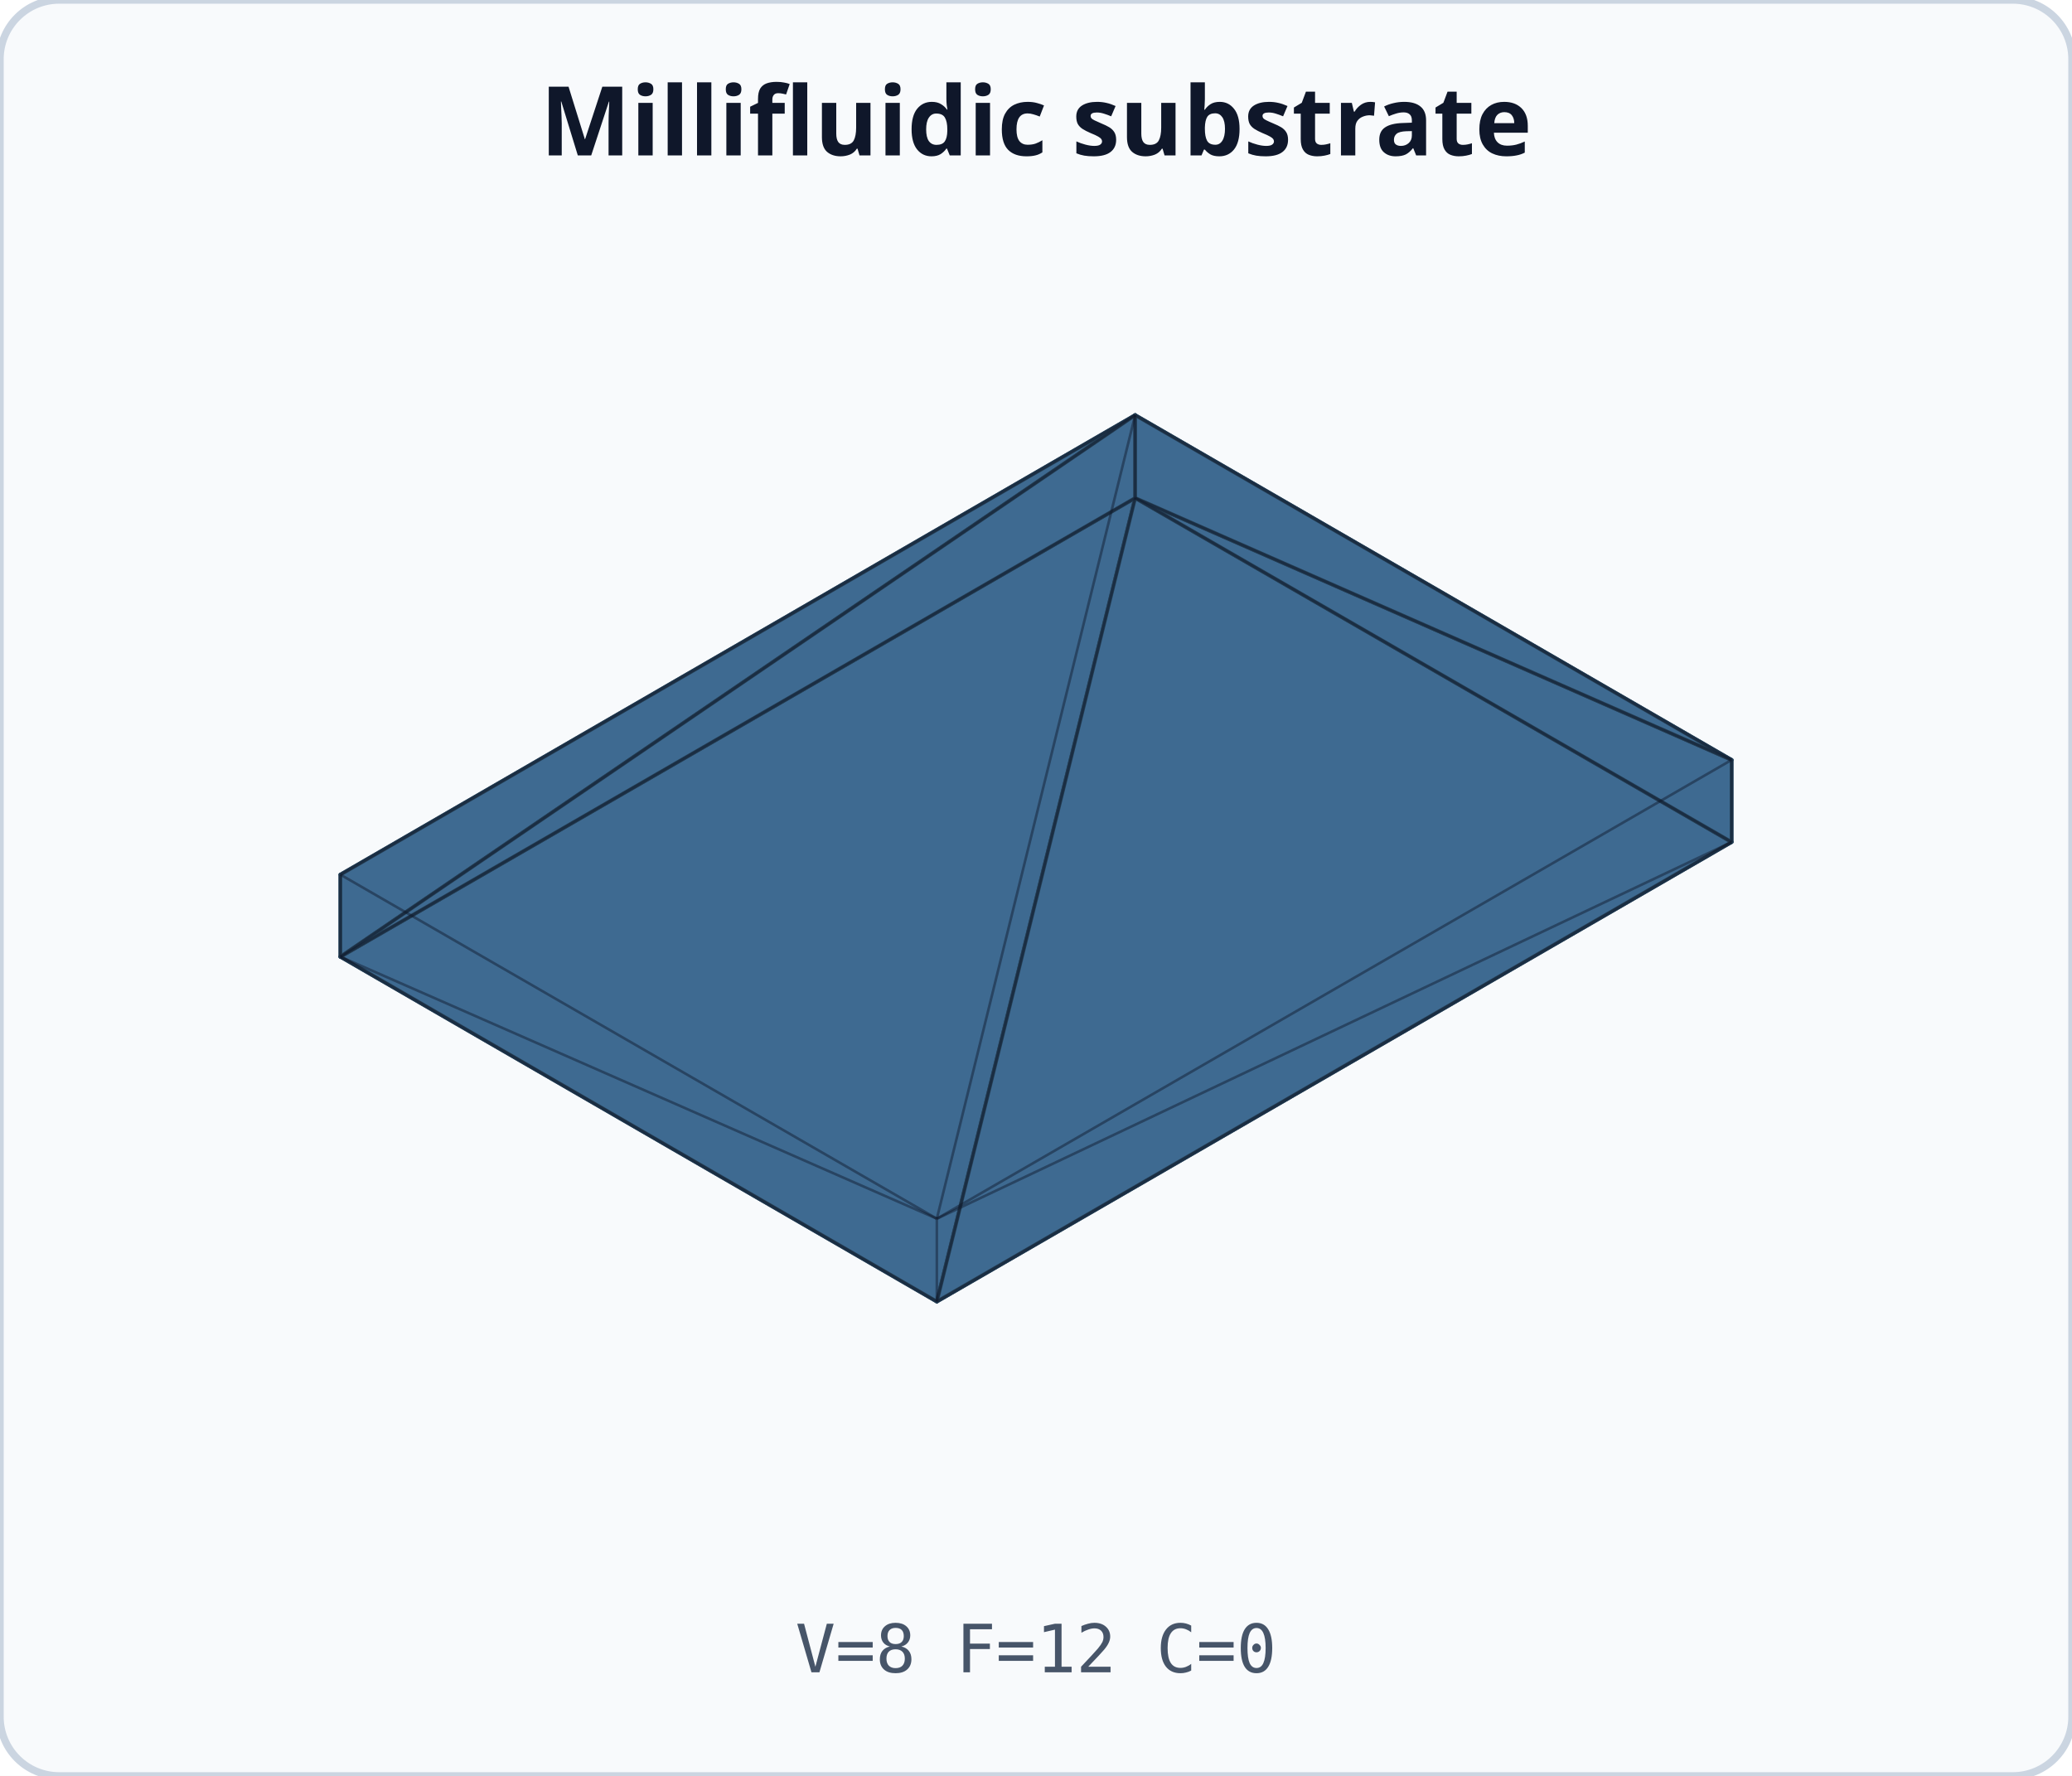
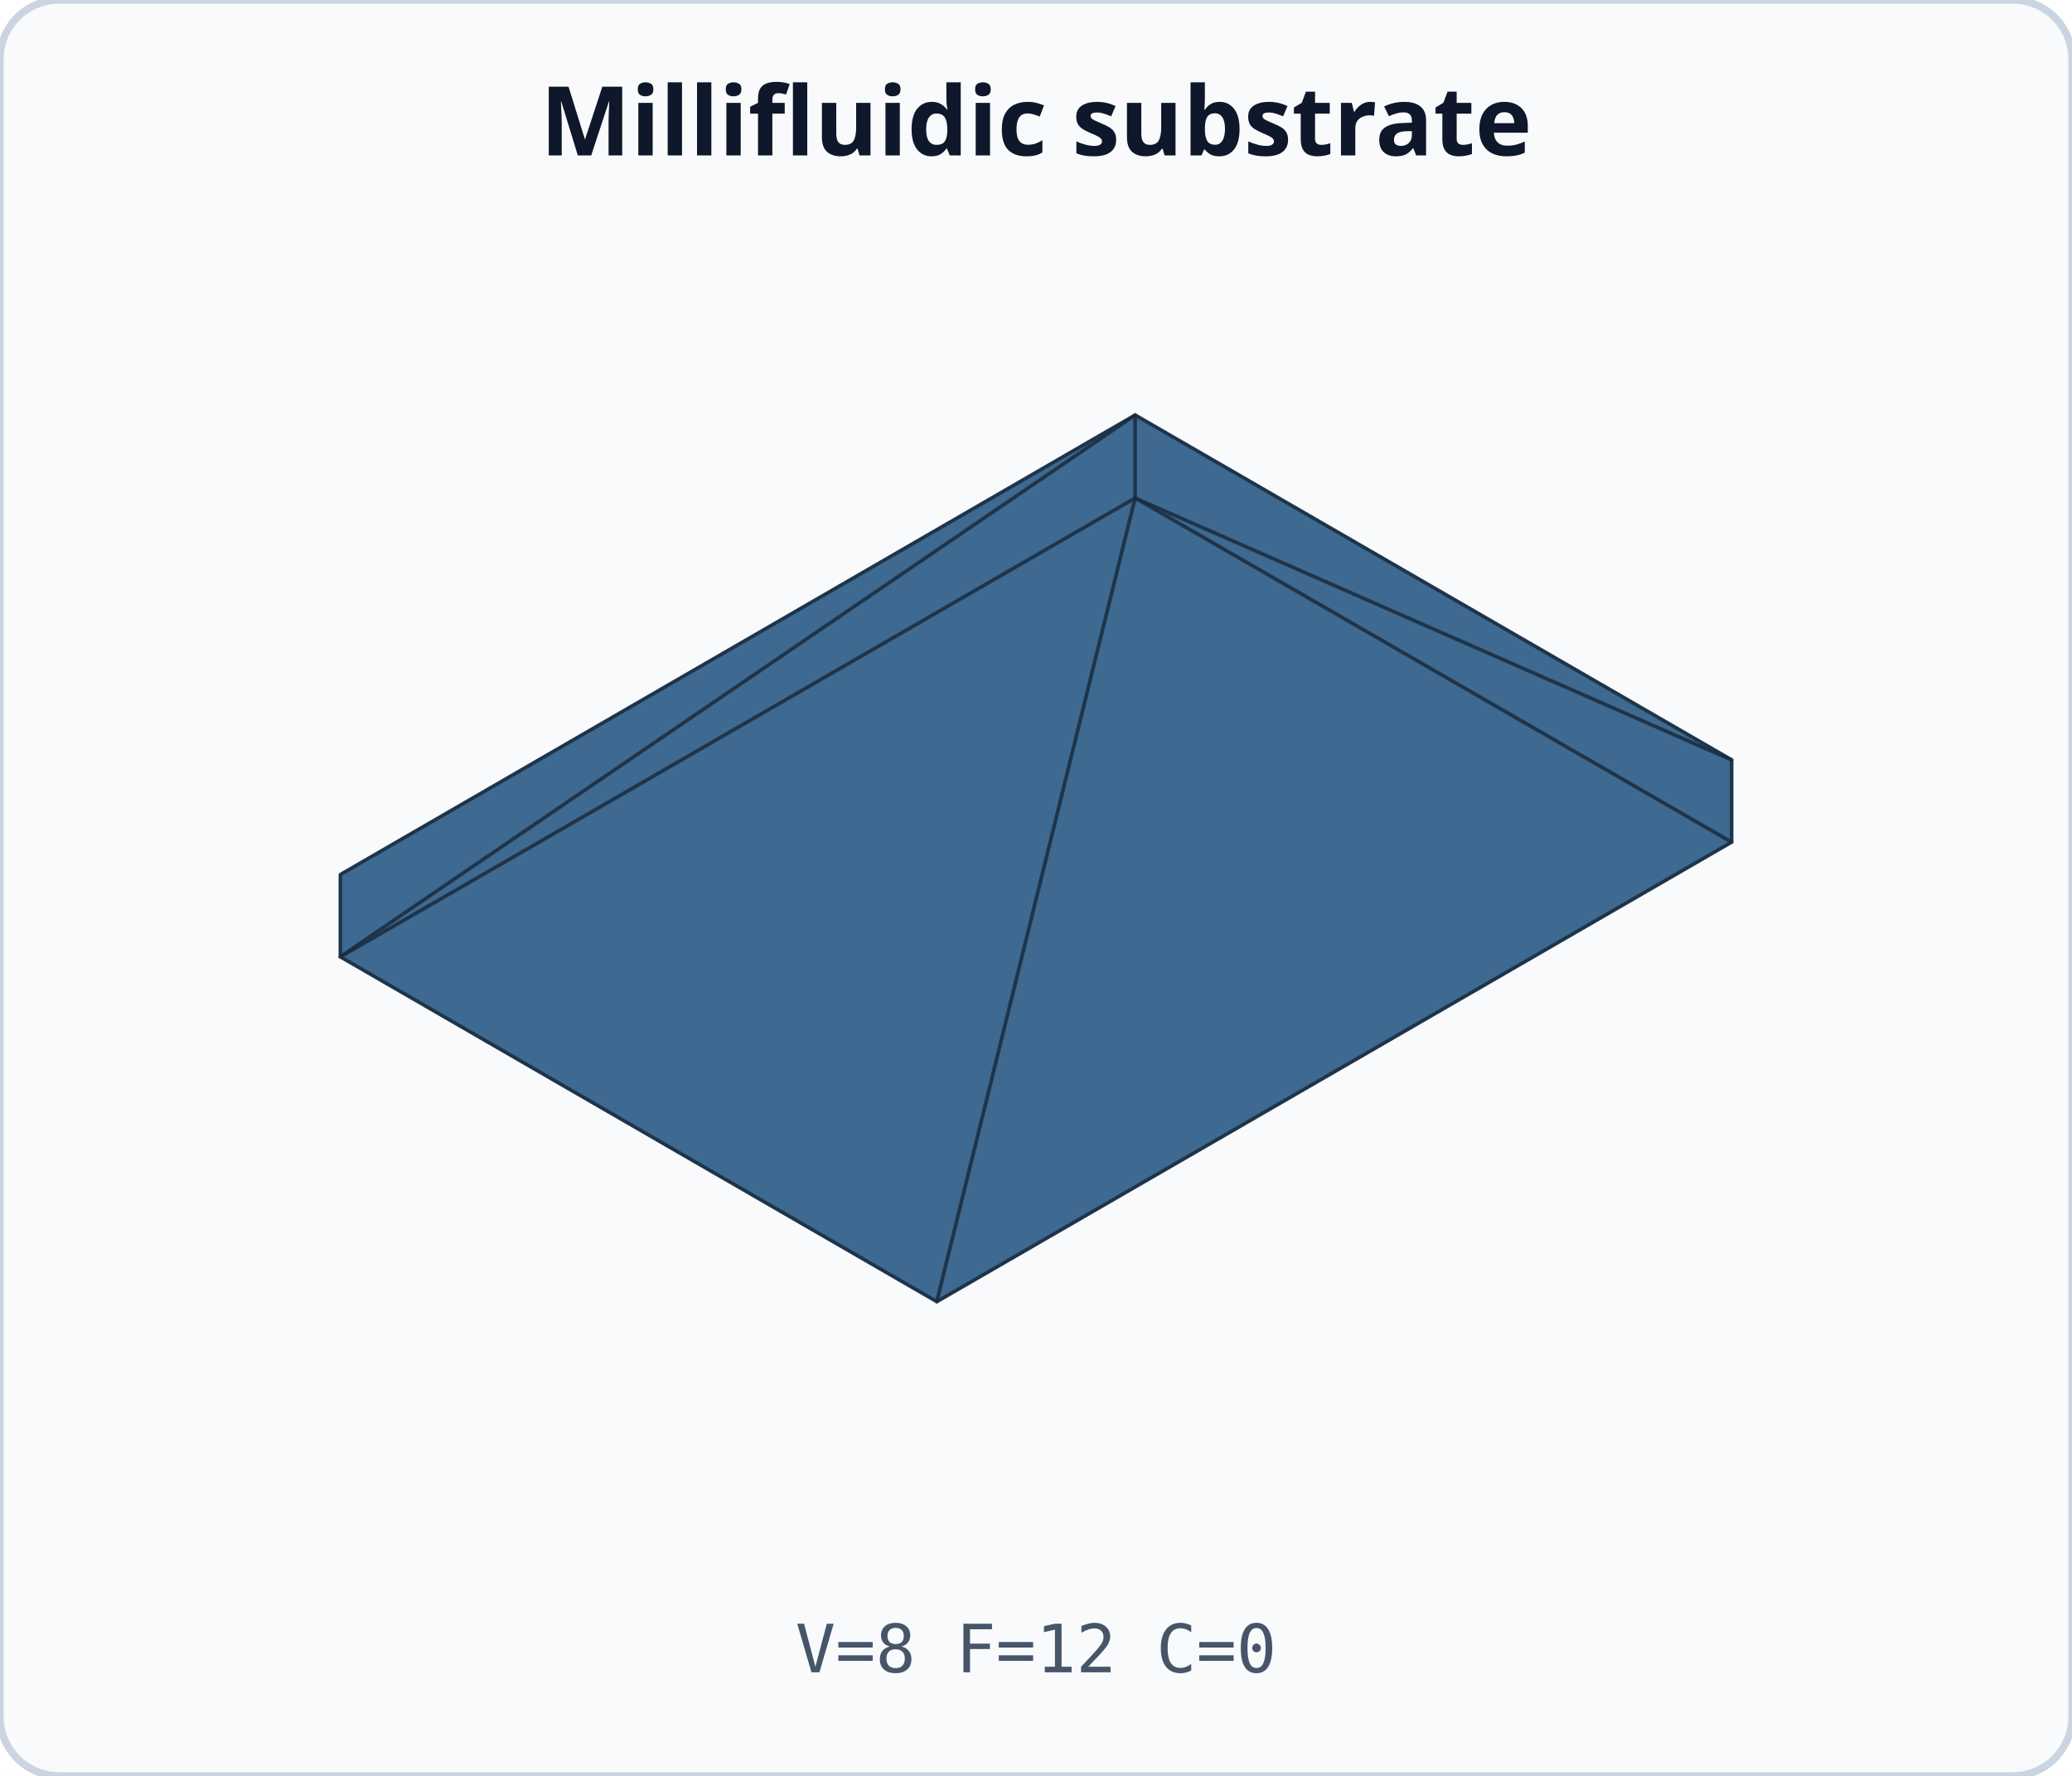
<svg xmlns="http://www.w3.org/2000/svg" width="280" height="240" viewBox="0 0 280 240" role="img" aria-labelledby="panel-title">
  <rect width="100%" height="100%" fill="white" />
  <g>
    <rect x="0.0" y="0.0" width="280.0" height="240.0" rx="8" fill="#f8fafc" stroke="#cbd5e1" />
    <text x="140.0" y="21.0" text-anchor="middle" font-family="sans-serif" font-size="13" font-weight="600" fill="#0f172a">Millifluidic substrate</text>
    <g stroke-linejoin="round">
-       <polygon points="126.6,164.7 126.6,175.9 46.0,129.3" fill="#3e6a91" stroke="#254057" stroke-width="0.5" />
-       <polygon points="126.6,164.7 234.0,113.8 126.6,175.9" fill="#3e6a91" stroke="#254057" stroke-width="0.5" />
-       <polygon points="126.6,164.7 46.0,129.3 46.0,118.2" fill="#3e6a91" stroke="#254057" stroke-width="0.5" />
-       <polygon points="126.6,164.7 234.0,102.7 234.0,113.8" fill="#3e6a91" stroke="#254057" stroke-width="0.5" />
-       <polygon points="126.6,164.7 46.0,118.2 153.4,56.1" fill="#3e6a91" stroke="#254057" stroke-width="0.5" />
-       <polygon points="126.6,164.7 153.4,56.1 234.0,102.7" fill="#3e6a91" stroke="#254057" stroke-width="0.5" />
      <polygon points="126.6,175.9 153.4,67.3 46.0,129.3" fill="#3e6a91" stroke="#254057" stroke-width="0.5" />
      <polygon points="126.6,175.9 234.0,113.8 153.4,67.3" fill="#3e6a91" stroke="#254057" stroke-width="0.5" />
      <polygon points="153.4,56.1 46.0,118.2 46.0,129.3" fill="#3e6a91" stroke="#254057" stroke-width="0.5" />
      <polygon points="234.0,102.7 153.4,67.3 234.0,113.8" fill="#3e6a91" stroke="#254057" stroke-width="0.5" />
      <polygon points="153.4,56.1 46.0,129.3 153.4,67.3" fill="#3e6a91" stroke="#254057" stroke-width="0.5" />
      <polygon points="234.0,102.7 153.4,56.1 153.4,67.3" fill="#3e6a91" stroke="#254057" stroke-width="0.5" />
    </g>
-     <g stroke="#0f172a" stroke-width="0.35" stroke-opacity="0.45">
-       <line x1="126.6" y1="164.7" x2="46.0" y2="118.2" />
-       <line x1="126.6" y1="164.7" x2="153.4" y2="56.1" />
-       <line x1="126.6" y1="164.7" x2="234.0" y2="102.7" />
-       <line x1="126.6" y1="164.7" x2="126.6" y2="175.9" />
-       <line x1="126.6" y1="164.7" x2="234.0" y2="113.8" />
-       <line x1="126.6" y1="164.7" x2="46.0" y2="129.3" />
+     <g stroke="#0f172a" stroke-width="0.35" stroke-opacity="0.30">
      <line x1="46.0" y1="118.2" x2="153.4" y2="56.1" />
      <line x1="46.0" y1="118.2" x2="46.0" y2="129.3" />
      <line x1="153.4" y1="56.1" x2="234.0" y2="102.7" />
      <line x1="153.4" y1="56.1" x2="153.4" y2="67.3" />
      <line x1="153.4" y1="56.1" x2="46.0" y2="129.3" />
      <line x1="234.0" y1="102.7" x2="234.0" y2="113.8" />
      <line x1="234.0" y1="102.7" x2="153.4" y2="67.3" />
      <line x1="126.6" y1="175.9" x2="234.0" y2="113.8" />
      <line x1="126.6" y1="175.9" x2="153.4" y2="67.3" />
      <line x1="126.6" y1="175.9" x2="46.0" y2="129.3" />
      <line x1="234.0" y1="113.8" x2="153.4" y2="67.3" />
      <line x1="153.4" y1="67.3" x2="46.0" y2="129.3" />
    </g>
    <text x="140.0" y="226.0" text-anchor="middle" font-family="monospace" font-size="9" fill="#475569">V=8 F=12 C=0</text>
  </g>
</svg>
